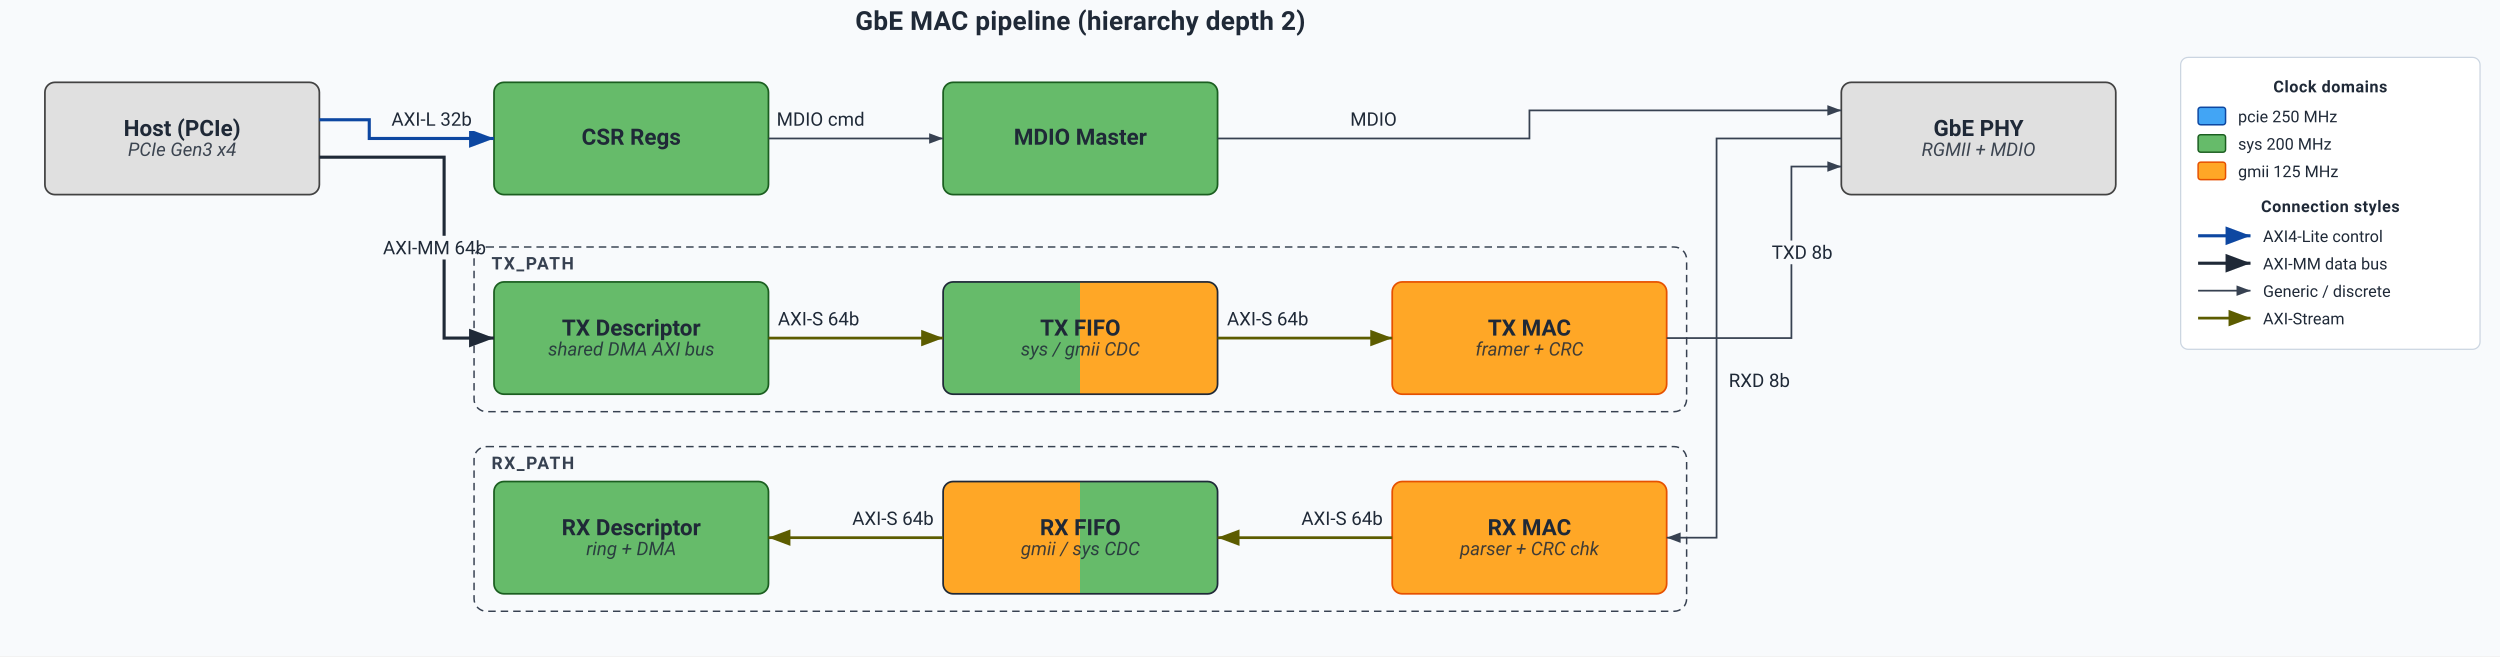
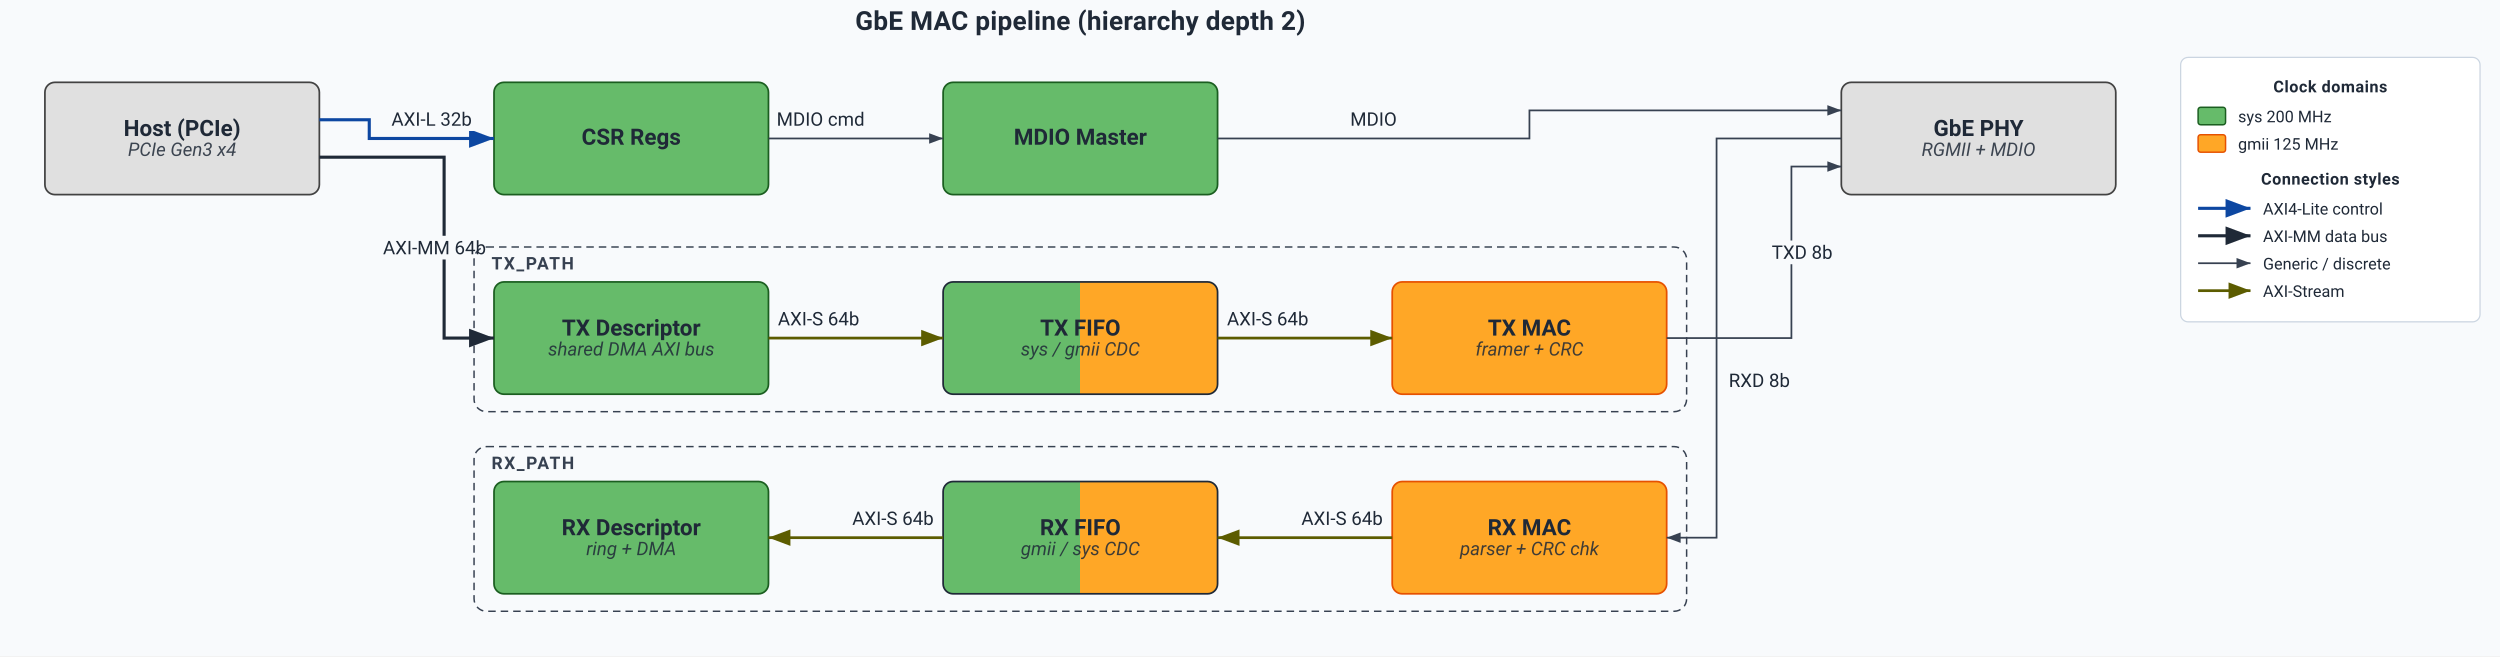
<svg xmlns="http://www.w3.org/2000/svg" width="2004" height="526" viewBox="0 0 2004 526" font-family="ui-sans-serif, system-ui, -apple-system, 'Segoe UI', Roboto, 'Helvetica Neue', Arial, sans-serif" style="background:#f8fafc">
  <defs>
    <marker id="ah-solid" markerWidth="9" markerHeight="9" refX="8" refY="3" orient="auto">
      <path d="M0,0 L0,6 L8,3 z" fill="#1f2937" />
    </marker>
    <marker id="ah-thin" markerWidth="9" markerHeight="9" refX="8" refY="3" orient="auto">
      <path d="M0,0 L0,6 L8,3 z" fill="#374151" />
    </marker>
    <marker id="ah-stream" markerWidth="9" markerHeight="9" refX="8" refY="3" orient="auto">
      <path d="M0,0 L0,6 L8,3 z" fill="#5C5C00" />
    </marker>
    <marker id="ah-axil" markerWidth="9" markerHeight="9" refX="8" refY="3" orient="auto">
      <path d="M0,0 L0,6 L8,3 z" fill="#0D47A1" />
    </marker>
    <marker id="ah-tilelink" markerWidth="9" markerHeight="9" refX="8" refY="3" orient="auto">
      <path d="M0,0 L0,6 L8,3 z" fill="#00796B" />
    </marker>
    <marker id="ah-cdc" markerWidth="9" markerHeight="9" refX="8" refY="3" orient="auto">
      <path d="M0,0 L0,6 L8,3 z" fill="#6A1B9A" />
    </marker>
    <marker id="ah-open" markerWidth="9" markerHeight="9" refX="8" refY="3" orient="auto">
      <path d="M0.5,0.5 L0.5,5.5 L8,3 z" fill="#f8fafc" stroke="#1f2937" stroke-width="1" />
    </marker>
    <linearGradient id="grad-tx_fifo" x1="0%" y1="0%" x2="100%" y2="0%">
      <stop offset="50%" stop-color="#66BB6A" />
      <stop offset="50%" stop-color="#FFA726" />
    </linearGradient>
    <linearGradient id="grad-rx_fifo" x1="0%" y1="0%" x2="100%" y2="0%">
+       <stop offset="50%" stop-color="#66BB6A" />
      <stop offset="50%" stop-color="#FFA726" />
-       <stop offset="50%" stop-color="#66BB6A" />
    </linearGradient>
  </defs>
  <rect width="2004" height="526" fill="#f8fafc" id="_canvas_bg" />
  <text x="866.0" y="24" text-anchor="middle" font-size="21" font-weight="600" fill="#1f2937" letter-spacing="0.2">GbE MAC pipeline (hierarchy depth 2)</text>
  <rect id="group_tx_path" x="380" y="198" width="972" height="132" fill="none" stroke="#374151" stroke-width="1.2" stroke-dasharray="6,4" rx="10" />
  <text x="394" y="216" font-size="14" font-weight="700" letter-spacing="1.2" fill="#374151">TX_PATH</text>
  <rect id="group_rx_path" x="380" y="358" width="972" height="132" fill="none" stroke="#374151" stroke-width="1.2" stroke-dasharray="6,4" rx="10" />
  <text x="394" y="376" font-size="14" font-weight="700" letter-spacing="1.2" fill="#374151">RX_PATH</text>
  <rect id="host" x="36" y="66" width="220" height="90" fill="#E0E0E0" stroke="#424242" stroke-width="1.4" rx="8" />
  <text x="146" y="109" text-anchor="middle" font-size="18" font-weight="600" fill="#1f2937">Host (PCIe)</text>
  <text x="146" y="125" text-anchor="middle" font-size="15" font-style="italic" fill="#1f2937" opacity="0.85">PCIe Gen3 x4</text>
  <rect id="csr_regs" x="396" y="66" width="220" height="90" fill="#66BB6A" stroke="#1B5E20" stroke-width="1.4" rx="8" />
  <text x="506" y="116" text-anchor="middle" font-size="18" font-weight="600" fill="#1f2937">CSR Regs</text>
  <rect id="mdio_master" x="756" y="66" width="220" height="90" fill="#66BB6A" stroke="#1B5E20" stroke-width="1.4" rx="8" />
  <text x="866" y="116" text-anchor="middle" font-size="18" font-weight="600" fill="#1f2937">MDIO Master</text>
  <rect id="gmii_phy" x="1476" y="66" width="220" height="90" fill="#E0E0E0" stroke="#424242" stroke-width="1.4" rx="8" />
  <text x="1586" y="109" text-anchor="middle" font-size="18" font-weight="600" fill="#1f2937">GbE PHY</text>
  <text x="1586" y="125" text-anchor="middle" font-size="15" font-style="italic" fill="#1f2937" opacity="0.85">RGMII + MDIO</text>
  <rect id="tx_desc" x="396" y="226" width="220" height="90" fill="#66BB6A" stroke="#1B5E20" stroke-width="1.4" rx="8" />
  <text x="506" y="269" text-anchor="middle" font-size="18" font-weight="600" fill="#1f2937">TX Descriptor</text>
  <text x="506" y="285" text-anchor="middle" font-size="15" font-style="italic" fill="#1f2937" opacity="0.85">shared DMA AXI bus</text>
  <rect id="tx_fifo" x="756" y="226" width="220" height="90" fill="url(#grad-tx_fifo)" stroke="#1f2937" stroke-width="1.4" rx="8" />
  <text x="866" y="269" text-anchor="middle" font-size="18" font-weight="600" fill="#1f2937">TX FIFO</text>
  <text x="866" y="285" text-anchor="middle" font-size="15" font-style="italic" fill="#1f2937" opacity="0.85">sys / gmii CDC</text>
  <rect id="tx_mac" x="1116" y="226" width="220" height="90" fill="#FFA726" stroke="#E65100" stroke-width="1.4" rx="8" />
  <text x="1226" y="269" text-anchor="middle" font-size="18" font-weight="600" fill="#1f2937">TX MAC</text>
  <text x="1226" y="285" text-anchor="middle" font-size="15" font-style="italic" fill="#1f2937" opacity="0.85">framer + CRC</text>
  <rect id="rx_desc" x="396" y="386" width="220" height="90" fill="#66BB6A" stroke="#1B5E20" stroke-width="1.4" rx="8" />
  <text x="506" y="429" text-anchor="middle" font-size="18" font-weight="600" fill="#1f2937">RX Descriptor</text>
  <text x="506" y="445" text-anchor="middle" font-size="15" font-style="italic" fill="#1f2937" opacity="0.85">ring + DMA</text>
  <rect id="rx_fifo" x="756" y="386" width="220" height="90" fill="url(#grad-rx_fifo)" stroke="#1f2937" stroke-width="1.4" rx="8" />
  <text x="866" y="429" text-anchor="middle" font-size="18" font-weight="600" fill="#1f2937">RX FIFO</text>
  <text x="866" y="445" text-anchor="middle" font-size="15" font-style="italic" fill="#1f2937" opacity="0.85">gmii / sys CDC</text>
  <rect id="rx_mac" x="1116" y="386" width="220" height="90" fill="#FFA726" stroke="#E65100" stroke-width="1.4" rx="8" />
  <text x="1226" y="429" text-anchor="middle" font-size="18" font-weight="600" fill="#1f2937">RX MAC</text>
  <text x="1226" y="445" text-anchor="middle" font-size="15" font-style="italic" fill="#1f2937" opacity="0.85">parser + CRC chk</text>
  <mask id="edge-label-clearance" maskUnits="userSpaceOnUse">
    <rect width="2004" height="526" fill="#ffffff" />
    <rect x="310.6" y="86.0" width="70.7" height="19.0" fill="#000000" />
    <rect x="304.6" y="189.0" width="87.4" height="19.0" fill="#000000" />
    <rect x="620.0" y="86.0" width="75.7" height="19.0" fill="#000000" />
    <rect x="1079.4" y="86.0" width="43.2" height="19.0" fill="#000000" />
    <rect x="620.0" y="246.0" width="72.4" height="19.0" fill="#000000" />
    <rect x="980.0" y="246.0" width="72.4" height="19.0" fill="#000000" />
    <rect x="1417.2" y="192.8" width="54.8" height="19.0" fill="#000000" />
    <rect x="1382.0" y="295.5" width="56.5" height="19.0" fill="#000000" />
    <rect x="1039.6" y="406.0" width="72.4" height="19.0" fill="#000000" />
    <rect x="679.6" y="406.0" width="72.4" height="19.0" fill="#000000" />
  </mask>
  <path id="edge_host_to_csr_regs" d="M 256.0,96.0 L 296.0,96.0 L 296.0,111.0 L 396.0,111.0" stroke="#0D47A1" stroke-width="2.5" fill="none" marker-end="url(#ah-axil)" mask="url(#edge-label-clearance)" />
  <path id="edge_host_to_tx_desc" d="M 256.0,126.0 L 356.0,126.0 L 356.0,271.0 L 396.0,271.0" stroke="#1f2937" stroke-width="2.5" fill="none" marker-end="url(#ah-solid)" mask="url(#edge-label-clearance)" />
  <path id="edge_csr_regs_to_mdio_master" d="M 616.0,111.0 L 686.0,111.0 L 756.0,111.0" stroke="#374151" stroke-width="1.4" fill="none" marker-end="url(#ah-thin)" mask="url(#edge-label-clearance)" />
  <path id="edge_mdio_master_to_gmii_phy" d="M 976.0,111.0 L 1226.0,111.0 L 1226.0,88.5 L 1476.0,88.5" stroke="#374151" stroke-width="1.4" fill="none" marker-end="url(#ah-thin)" mask="url(#edge-label-clearance)" />
  <path id="edge_tx_desc_to_tx_fifo" d="M 616.0,271.0 L 686.0,271.0 L 756.0,271.0" stroke="#5C5C00" stroke-width="2.2" fill="none" marker-end="url(#ah-stream)" mask="url(#edge-label-clearance)" />
  <path id="edge_tx_fifo_to_tx_mac" d="M 976.0,271.0 L 1046.0,271.0 L 1116.0,271.0" stroke="#5C5C00" stroke-width="2.2" fill="none" marker-end="url(#ah-stream)" mask="url(#edge-label-clearance)" />
  <path id="edge_tx_mac_to_gmii_phy" d="M 1336.0,271.0 L 1436.0,271.0 L 1436.0,133.5 L 1476.0,133.5" stroke="#374151" stroke-width="1.4" fill="none" marker-end="url(#ah-thin)" mask="url(#edge-label-clearance)" />
  <path id="edge_gmii_phy_to_rx_mac" d="M 1476.0,111.0 L 1376.0,111.0 L 1376.0,431.0 L 1336.0,431.0" stroke="#374151" stroke-width="1.4" fill="none" marker-end="url(#ah-thin)" mask="url(#edge-label-clearance)" />
  <path id="edge_rx_mac_to_rx_fifo" d="M 1116.0,431.0 L 1046.0,431.0 L 976.0,431.0" stroke="#5C5C00" stroke-width="2.2" fill="none" marker-end="url(#ah-stream)" mask="url(#edge-label-clearance)" />
  <path id="edge_rx_fifo_to_rx_desc" d="M 756.0,431.0 L 686.0,431.0 L 616.0,431.0" stroke="#5C5C00" stroke-width="2.2" fill="none" marker-end="url(#ah-stream)" mask="url(#edge-label-clearance)" />
  <text x="346.0" y="100.8" text-anchor="middle" font-size="15" fill="#1f2937">AXI-L 32b</text>
  <text x="348.3" y="203.8" text-anchor="middle" font-size="15" fill="#1f2937">AXI-MM 64b</text>
  <text x="657.8" y="100.8" text-anchor="middle" font-size="15" fill="#1f2937">MDIO cmd</text>
  <text x="1101.0" y="100.8" text-anchor="middle" font-size="15" fill="#1f2937">MDIO</text>
  <text x="656.2" y="260.8" text-anchor="middle" font-size="15" fill="#1f2937">AXI-S 64b</text>
  <text x="1016.2" y="260.8" text-anchor="middle" font-size="15" fill="#1f2937">AXI-S 64b</text>
  <text x="1444.6" y="207.5" text-anchor="middle" font-size="15" fill="#1f2937">TXD 8b</text>
  <text x="1410.3" y="310.2" text-anchor="middle" font-size="15" fill="#1f2937">RXD 8b</text>
  <text x="1075.8" y="420.8" text-anchor="middle" font-size="15" fill="#1f2937">AXI-S 64b</text>
  <text x="715.8" y="420.8" text-anchor="middle" font-size="15" fill="#1f2937">AXI-S 64b</text>
-   <rect id="legend_card" x="1748" y="46" width="240" height="234" fill="#ffffff" stroke="#cbd5e1" stroke-width="1" rx="6" />
+   <rect id="legend_card" x="1748" y="46" width="240" height="212" fill="#ffffff" stroke="#cbd5e1" stroke-width="1" rx="6" />
  <text x="1868" y="74" text-anchor="middle" font-size="13" font-weight="700" fill="#1f2937" letter-spacing="0.4">Clock domains</text>
-   <rect x="1762" y="86" width="22" height="14" fill="#42A5F5" stroke="#0D47A1" stroke-width="1.2" rx="2" />
-   <text x="1794" y="98" font-size="13" fill="#1f2937">pcie  250 MHz</text>
-   <rect x="1762" y="108" width="22" height="14" fill="#66BB6A" stroke="#1B5E20" stroke-width="1.2" rx="2" />
-   <text x="1794" y="120" font-size="13" fill="#1f2937">sys  200 MHz</text>
-   <rect x="1762" y="130" width="22" height="14" fill="#FFA726" stroke="#E65100" stroke-width="1.2" rx="2" />
-   <text x="1794" y="142" font-size="13" fill="#1f2937">gmii  125 MHz</text>
-   <text x="1868" y="170" text-anchor="middle" font-size="13" font-weight="700" fill="#1f2937" letter-spacing="0.4">Connection styles</text>
-   <path id="legend-arrow-axi-lite" d="M 1762,189.0 L 1804,189.0" stroke="#0D47A1" stroke-width="2.5" fill="none" marker-end="url(#ah-axil)" />
-   <text x="1814" y="194" font-size="13" fill="#1f2937">AXI4-Lite control</text>
-   <path id="legend-arrow-axi-mm" d="M 1762,211.0 L 1804,211.0" stroke="#1f2937" stroke-width="2.5" fill="none" marker-end="url(#ah-solid)" />
-   <text x="1814" y="216" font-size="13" fill="#1f2937">AXI-MM data bus</text>
-   <path id="legend-arrow-generic" d="M 1762,233.0 L 1804,233.0" stroke="#374151" stroke-width="1.4" fill="none" marker-end="url(#ah-thin)" />
-   <text x="1814" y="238" font-size="13" fill="#1f2937">Generic / discrete</text>
-   <path id="legend-arrow-axi-stream" d="M 1762,255.0 L 1804,255.0" stroke="#5C5C00" stroke-width="2.2" fill="none" marker-end="url(#ah-stream)" />
-   <text x="1814" y="260" font-size="13" fill="#1f2937">AXI-Stream</text>
+   <rect x="1762" y="86" width="22" height="14" fill="#66BB6A" stroke="#1B5E20" stroke-width="1.2" rx="2" />
+   <text x="1794" y="98" font-size="13" fill="#1f2937">sys  200 MHz</text>
+   <rect x="1762" y="108" width="22" height="14" fill="#FFA726" stroke="#E65100" stroke-width="1.2" rx="2" />
+   <text x="1794" y="120" font-size="13" fill="#1f2937">gmii  125 MHz</text>
+   <text x="1868" y="148" text-anchor="middle" font-size="13" font-weight="700" fill="#1f2937" letter-spacing="0.4">Connection styles</text>
+   <path id="legend-arrow-axi-lite" d="M 1762,167.0 L 1804,167.0" stroke="#0D47A1" stroke-width="2.5" fill="none" marker-end="url(#ah-axil)" />
+   <text x="1814" y="172" font-size="13" fill="#1f2937">AXI4-Lite control</text>
+   <path id="legend-arrow-axi-mm" d="M 1762,189.0 L 1804,189.0" stroke="#1f2937" stroke-width="2.5" fill="none" marker-end="url(#ah-solid)" />
+   <text x="1814" y="194" font-size="13" fill="#1f2937">AXI-MM data bus</text>
+   <path id="legend-arrow-generic" d="M 1762,211.0 L 1804,211.0" stroke="#374151" stroke-width="1.4" fill="none" marker-end="url(#ah-thin)" />
+   <text x="1814" y="216" font-size="13" fill="#1f2937">Generic / discrete</text>
+   <path id="legend-arrow-axi-stream" d="M 1762,233.0 L 1804,233.0" stroke="#5C5C00" stroke-width="2.2" fill="none" marker-end="url(#ah-stream)" />
+   <text x="1814" y="238" font-size="13" fill="#1f2937">AXI-Stream</text>
</svg>
